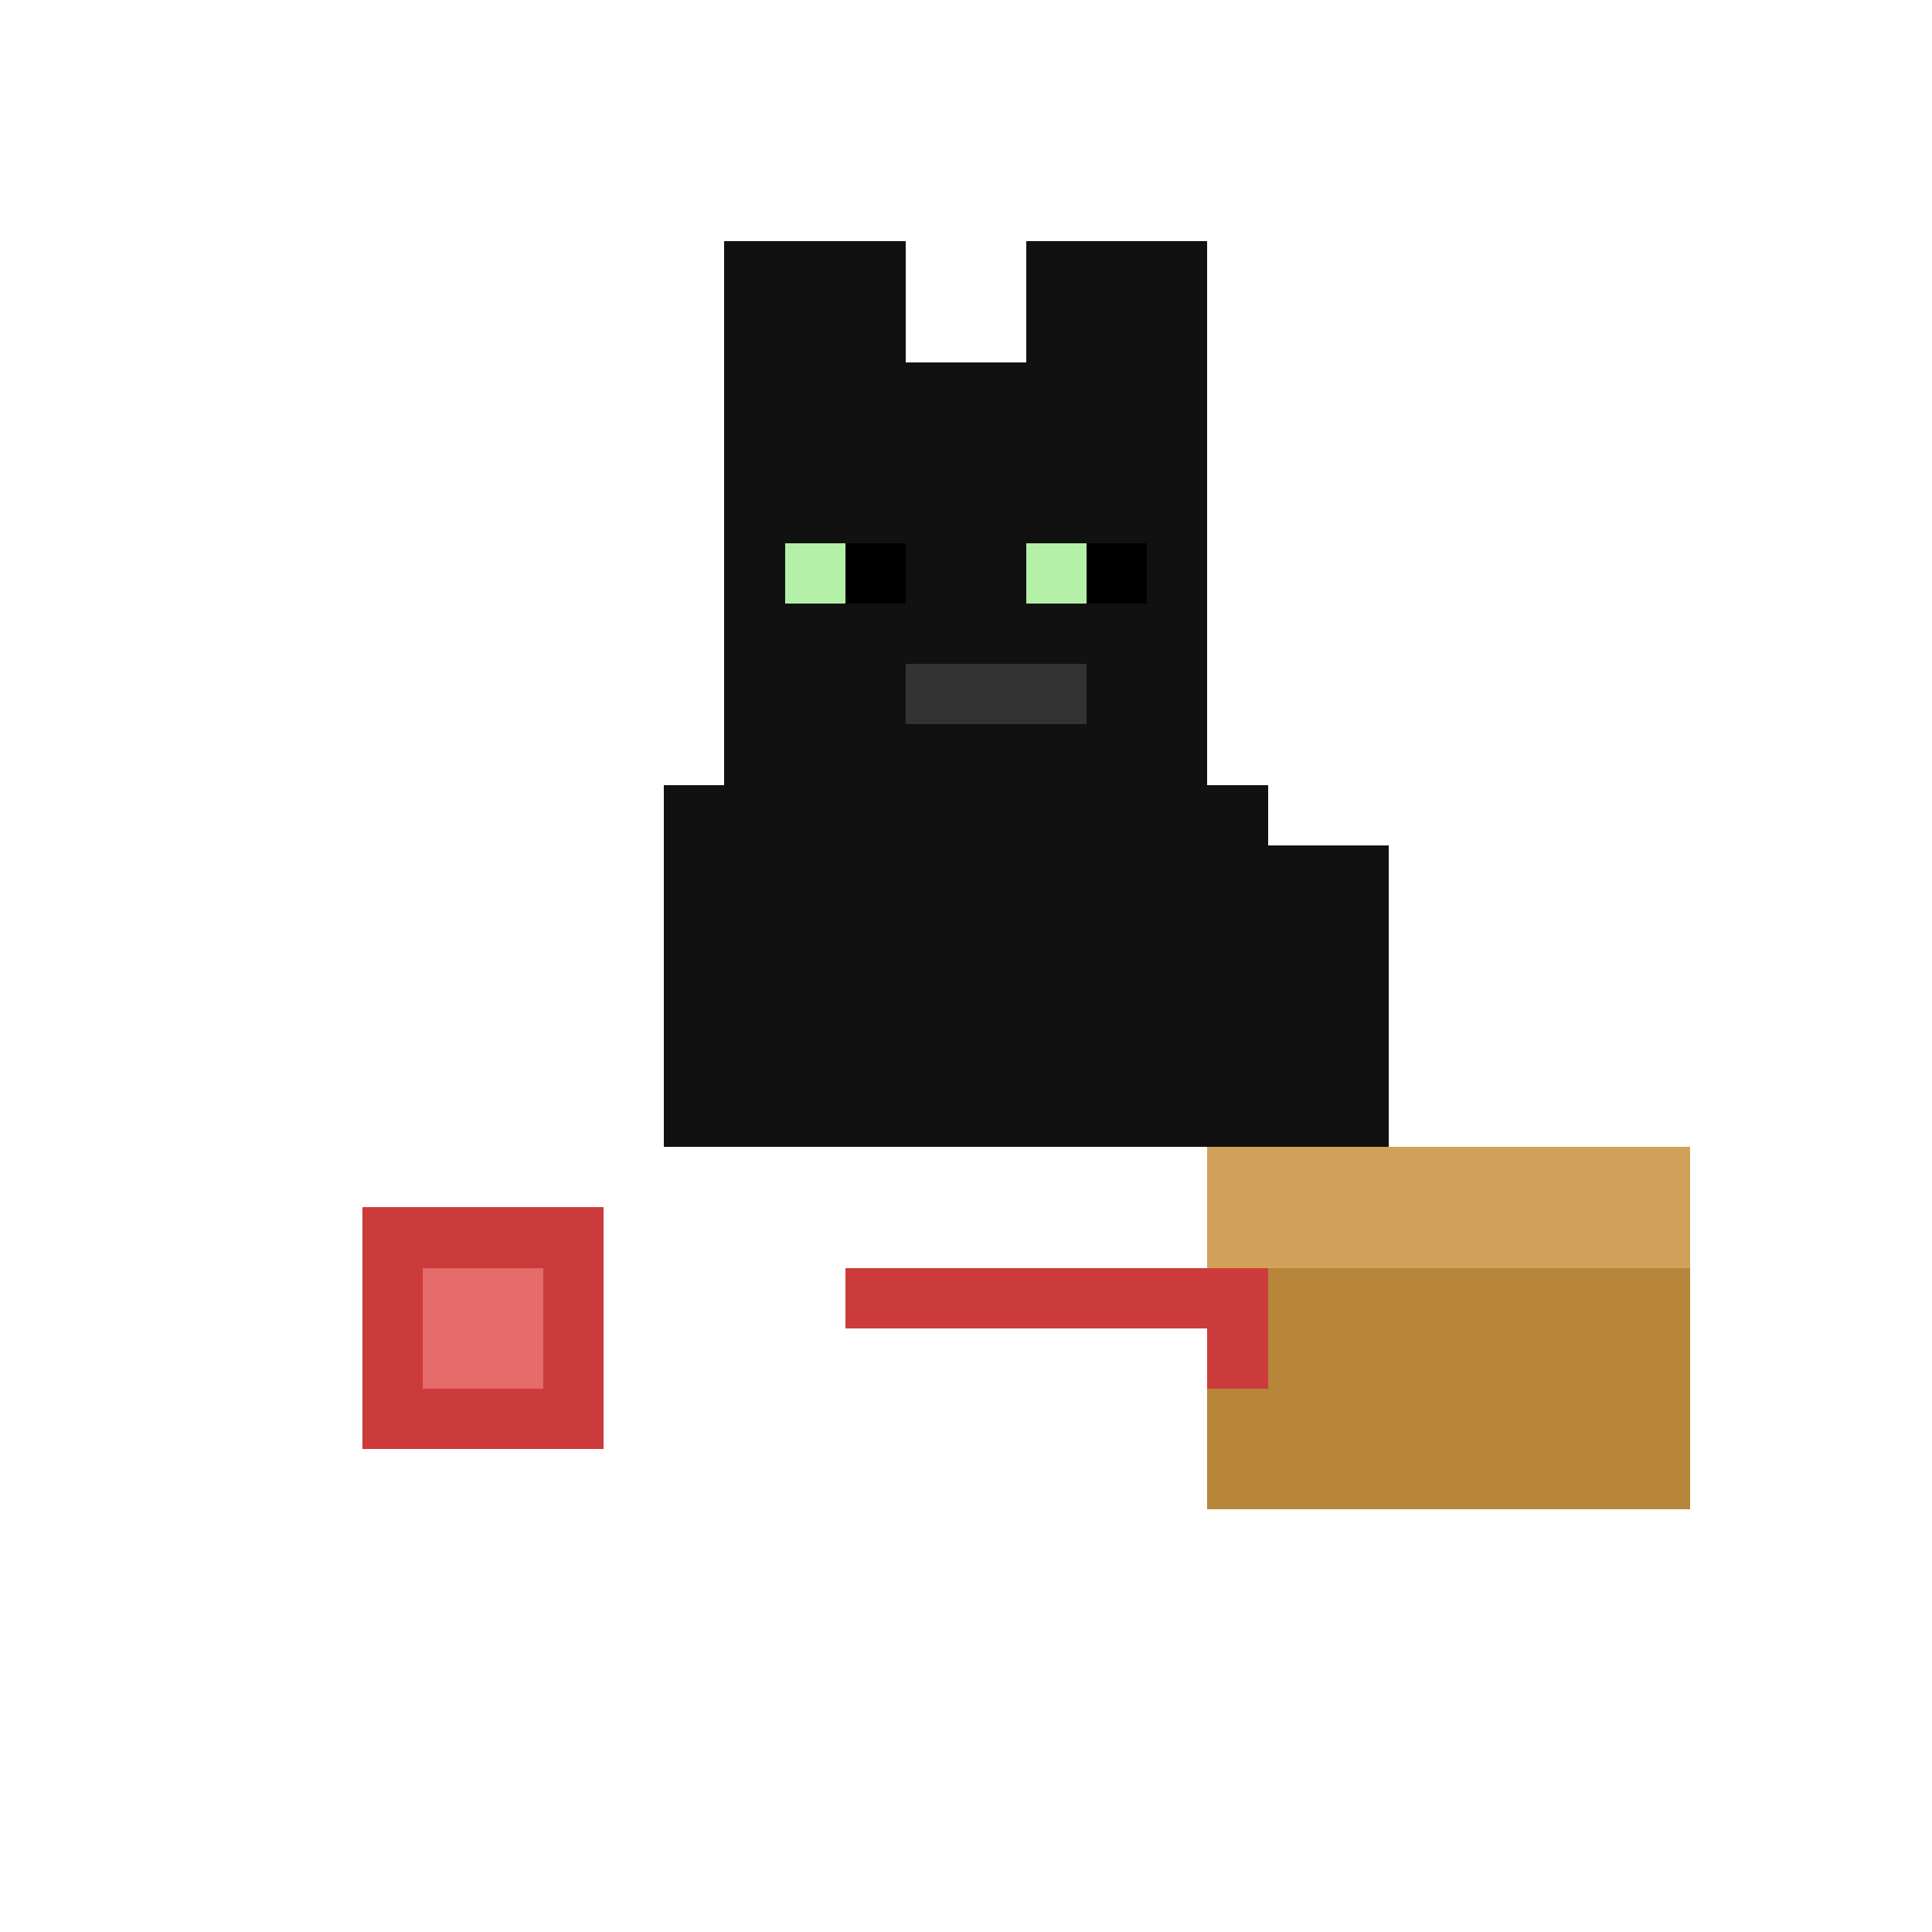
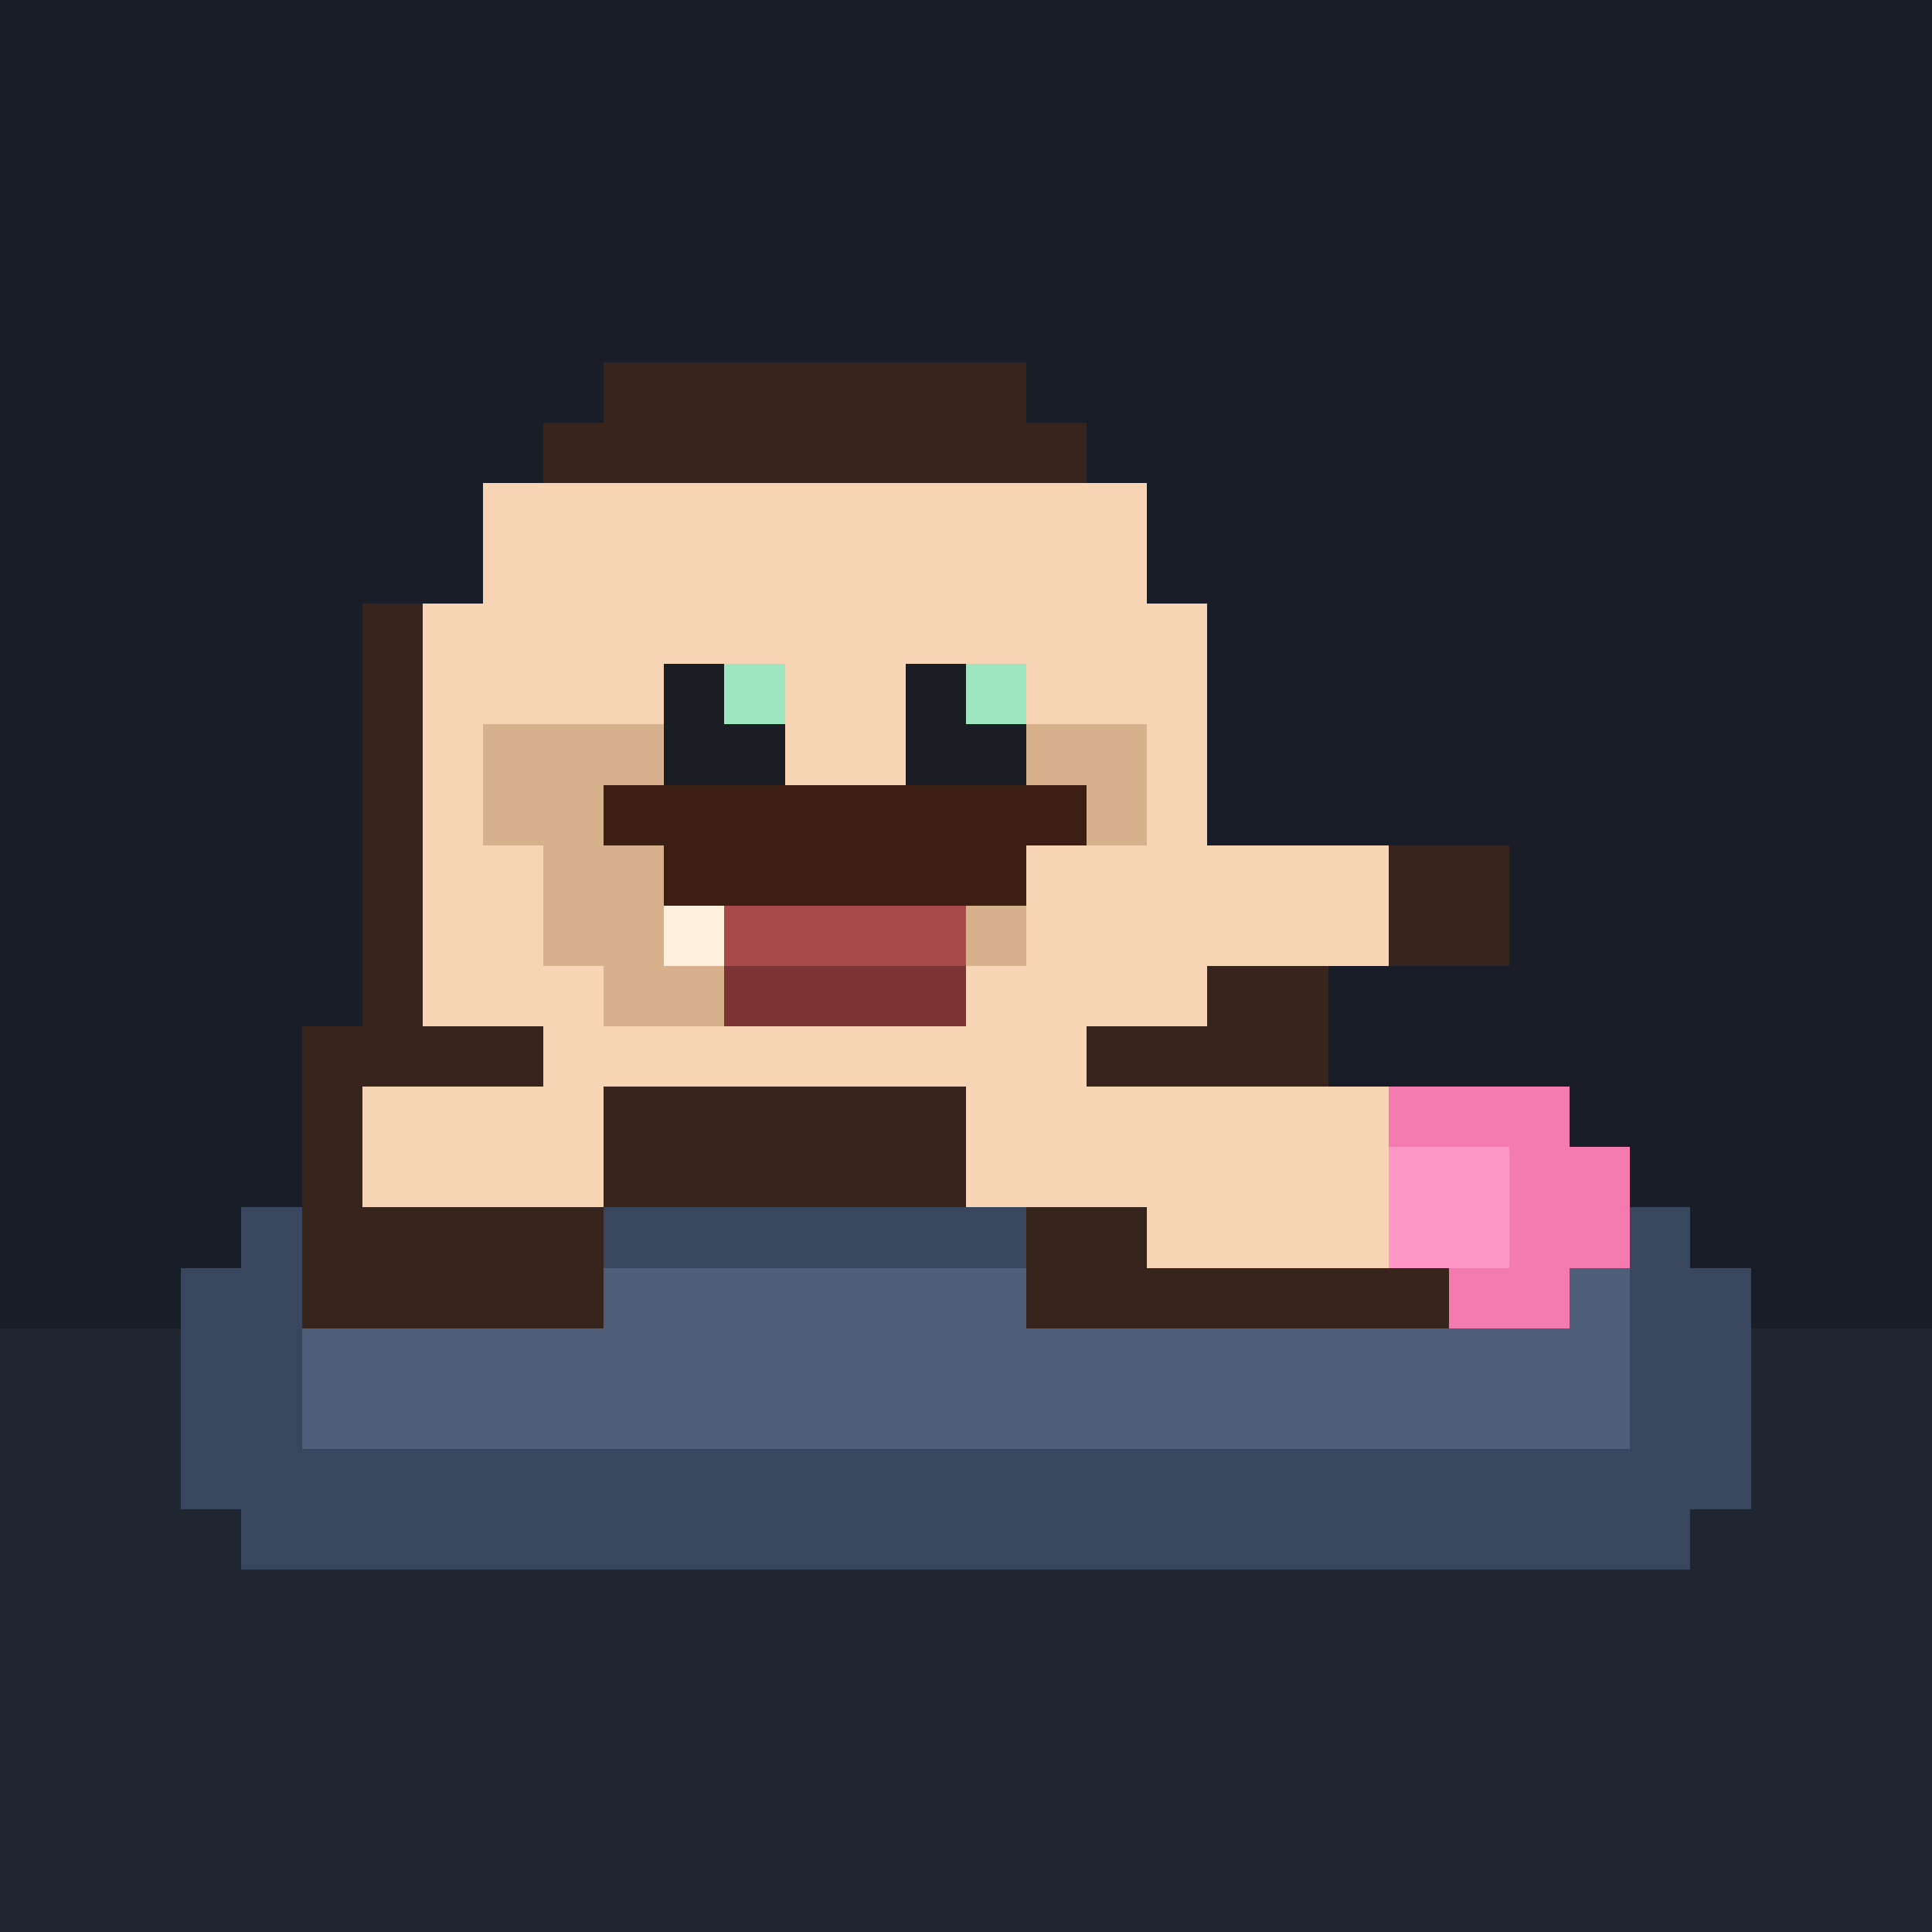
<svg xmlns="http://www.w3.org/2000/svg" viewBox="0 0 32 32" shape-rendering="crispEdges">
-   <rect x="12" y="6" width="8" height="7" fill="#111" />
-   <rect x="12" y="4" width="3" height="3" fill="#111" />
-   <rect x="17" y="4" width="3" height="3" fill="#111" />
-   <rect x="11" y="13" width="10" height="6" fill="#111" />
-   <rect x="21" y="14" width="2" height="5" fill="#111" />
-   <rect x="13" y="9" width="2" height="1" fill="#b4f0a7" />
-   <rect x="17" y="9" width="2" height="1" fill="#b4f0a7" />
-   <rect x="14" y="9" width="1" height="1" fill="#000" />
-   <rect x="18" y="9" width="1" height="1" fill="#000" />
-   <rect x="15" y="11" width="3" height="1" fill="#333" />
-   <rect x="6" y="20" width="4" height="4" fill="#cc3b3b" />
-   <rect x="7" y="21" width="2" height="1" fill="#e56a6a" />
-   <rect x="7" y="22" width="2" height="1" fill="#e56a6a" />
-   <rect x="20" y="20" width="8" height="5" fill="#b8863b" />
-   <rect x="20" y="19" width="8" height="2" fill="#d1a15a" />
-   <rect x="14" y="21" width="6" height="1" fill="#cc3b3b" />
-   <rect x="20" y="21" width="1" height="2" fill="#cc3b3b" />
+   <rect width="32" height="32" fill="#181d27" />
+   <rect x="0" y="22" width="32" height="10" fill="#1f2531" />
+   <g fill="#39475e">
+     <rect x="4" y="20" width="24" height="6" />
+     <rect x="3" y="21" width="26" height="4" />
+   </g>
+   <g fill="#4f5f7a">
+     <rect x="5" y="21" width="22" height="3" />
+     <rect x="6" y="22" width="20" height="2" />
+   </g>
+   <g fill="#f37bb0">
+     <rect x="20" y="18" width="6" height="4" />
+     <rect x="19" y="19" width="8" height="2" />
+   </g>
+   <g fill="#ff97c6">
+     <rect x="21" y="19" width="4" height="2" />
+   </g>
+   <rect x="22" y="20" width="1" height="2" fill="#d96095">
+     <animate attributeName="opacity" values="1;0.3;1" dur="1.5s" repeatCount="indefinite" />
+   </rect>
+   <g fill="#37241d">
+     <rect x="7" y="11" width="13" height="9" />
+     <rect x="8" y="9" width="11" height="4" />
+     <rect x="9" y="7" width="9" height="3" />
+     <rect x="10" y="6" width="7" height="2" />
+     <rect x="6" y="14" width="4" height="7" />
+     <rect x="18" y="14" width="4" height="7" />
+     <rect x="5" y="17" width="5" height="5" />
+     <rect x="17" y="17" width="5" height="5" />
+     <rect x="6" y="10" width="2" height="4" />
+     <rect x="18" y="10" width="2" height="4" />
+     <rect x="19" y="14" width="6" height="2" />
+   </g>
+   <g fill="#f7d5b4">
+     <rect x="8" y="8" width="11" height="3" />
+     <rect x="7" y="10" width="13" height="7" />
+     <rect x="8" y="13" width="11" height="4" />
+     <rect x="9" y="15" width="9" height="3" />
+     <rect x="10" y="16" width="7" height="2" />
+     <rect x="6" y="18" width="4" height="2" />
+     <rect x="16" y="18" width="4" height="2" />
+     <rect x="20" y="14" width="3" height="2" />
+   </g>
+   <g fill="#d6b18b">
+     <rect x="8" y="12" width="3" height="2" />
+     <rect x="16" y="12" width="3" height="2" />
+     <rect x="9" y="14" width="2" height="2" />
+     <rect x="15" y="14" width="2" height="2" />
+     <rect x="10" y="16" width="5" height="1" />
+   </g>
+   <g fill="#fff1dd">
+     <rect x="11" y="14" width="4" height="2" />
+     <rect x="12" y="13" width="2" height="1" />
+   </g>
+   <rect x="11" y="11" width="2" height="2" fill="#1b1d24" />
+   <rect x="15" y="11" width="2" height="2" fill="#1b1d24" />
+   <rect x="12" y="11" width="1" height="1" fill="#9de6c0" />
+   <rect x="16" y="11" width="1" height="1" fill="#9de6c0" />
+   <rect x="10" y="13" width="8" height="1" fill="#3b1f15" />
+   <rect x="11" y="14" width="6" height="1" fill="#3b1f15" />
+   <rect x="12" y="15" width="4" height="1" fill="#a84a4a" />
+   <rect x="12" y="16" width="4" height="1" fill="#7c3334" />
+   <g fill="#f7d5b4">
+     <rect x="18" y="18" width="5" height="2" />
+     <rect x="19" y="19" width="4" height="2" />
+     <rect x="20" y="20" width="3" height="2" />
+   </g>
+   <rect x="20" y="21" width="4" height="1" fill="#37241d">
+     <animate attributeName="x" values="20;21;20" dur="1.6s" repeatCount="indefinite" />
+   </rect>
</svg>
